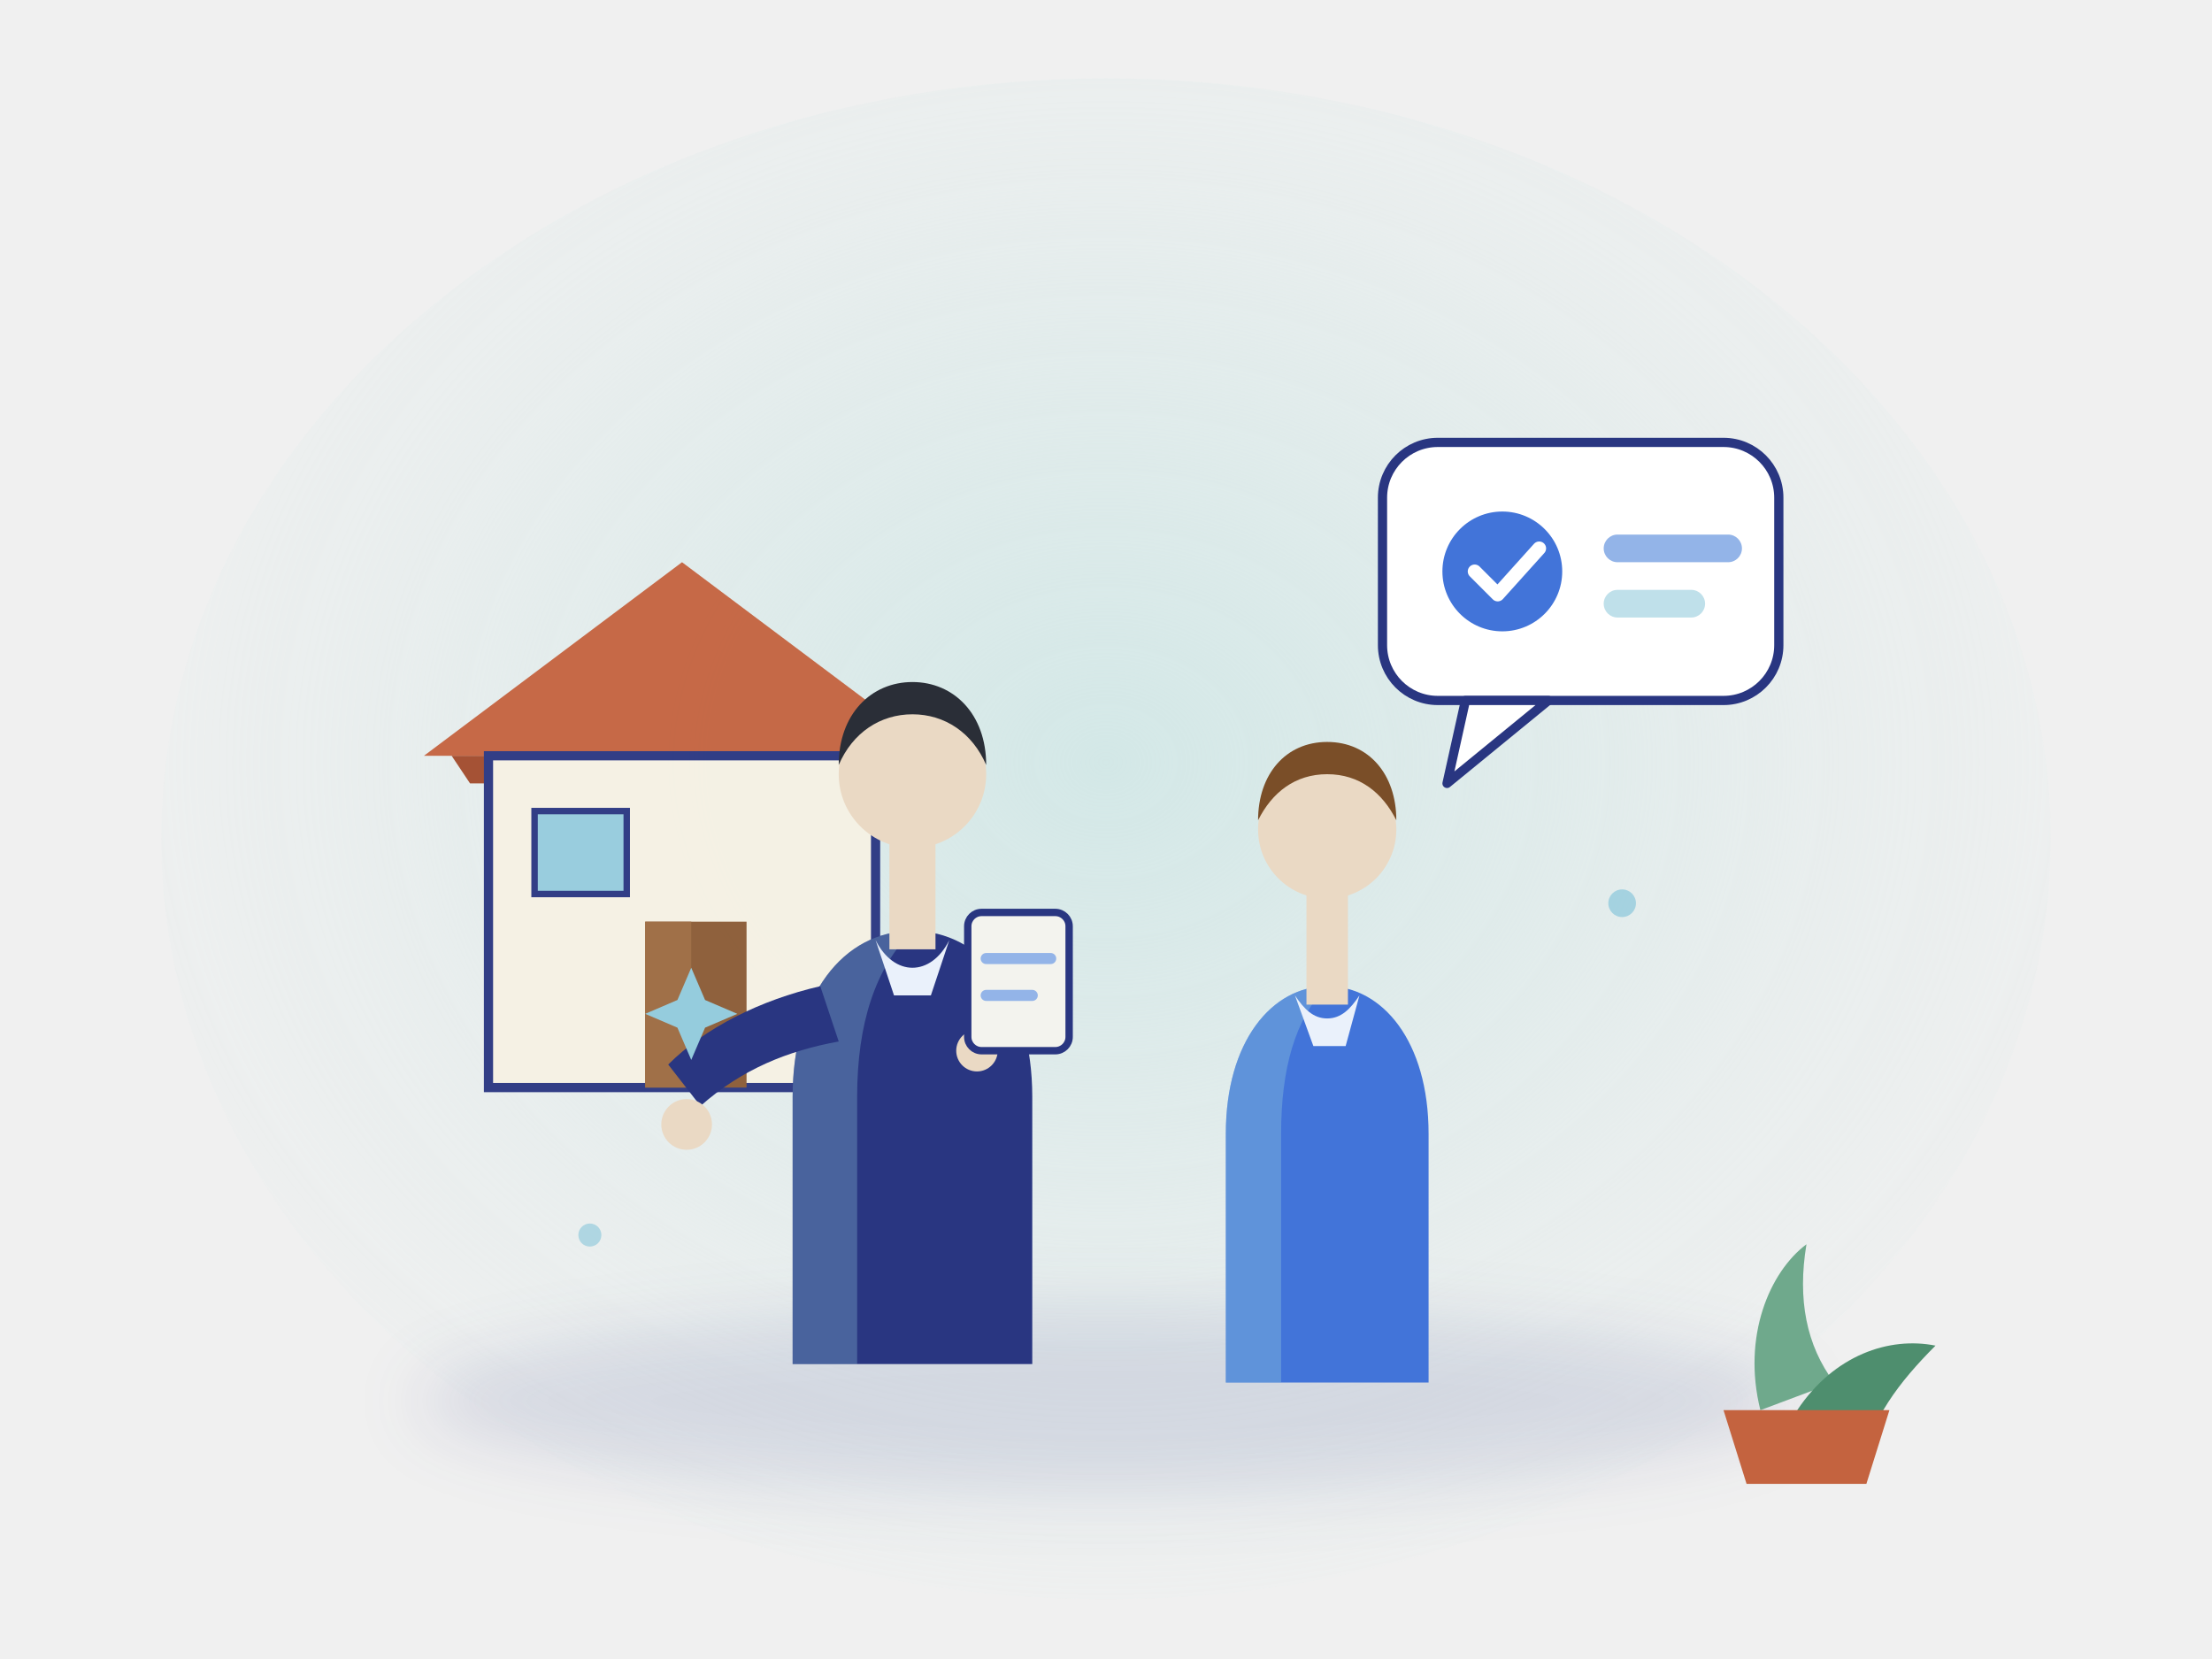
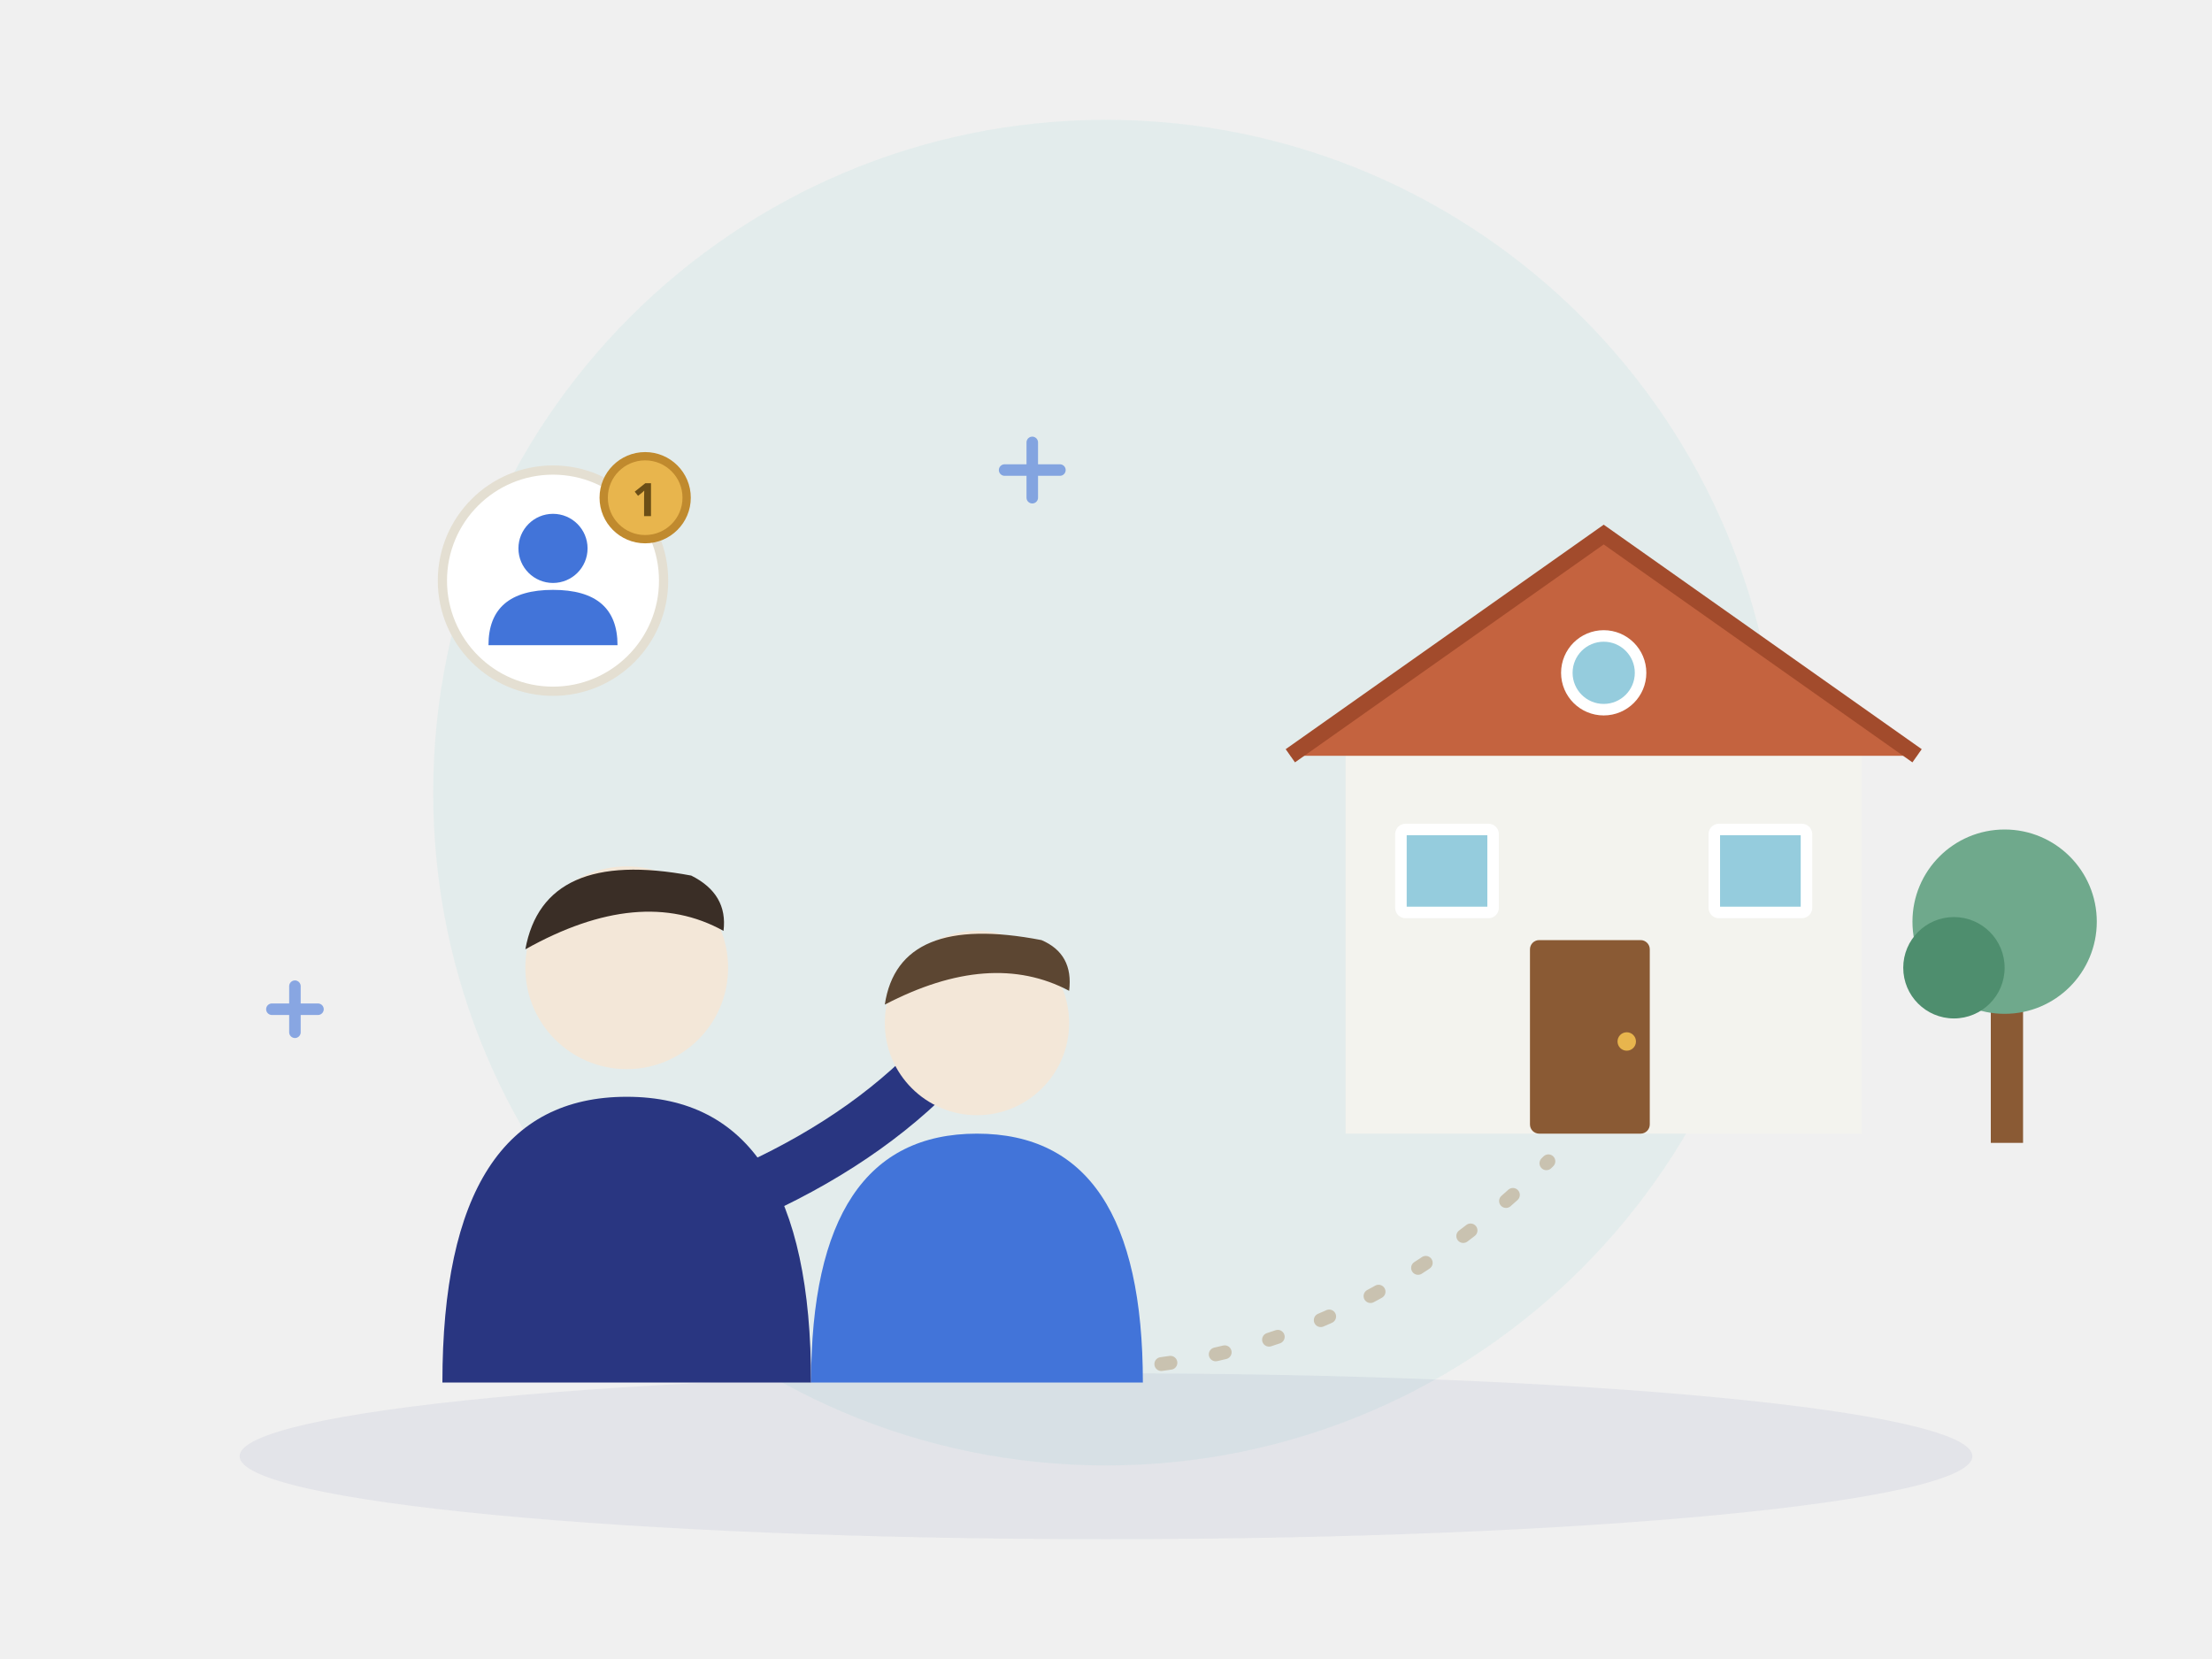
- <svg xmlns="http://www.w3.org/2000/svg" viewBox="0 0 480 360" fill="none">
-   <defs>
-     <radialGradient id="jrgGlow" cx="0.5" cy="0.45" r="0.6">
-       <stop offset="0" stop-color="#D0E7E6" stop-opacity="0.9" />
-       <stop offset="0.65" stop-color="#D0E7E6" stop-opacity="0.22" />
-       <stop offset="1" stop-color="#D0E7E6" stop-opacity="0" />
-     </radialGradient>
-     <filter id="jrgSoft" x="-40%" y="-40%" width="180%" height="180%">
-       <feGaussianBlur stdDeviation="7" />
-     </filter>
-   </defs>
-   <ellipse cx="240" cy="182" rx="205" ry="165" fill="url(#jrgGlow)" />
-   <ellipse cx="240" cy="304" rx="150" ry="20" fill="#293681" opacity="0.12" filter="url(#jrgSoft)" />
-   <g transform="translate(96 118)" opacity="0.95">
-     <path d="M-4 46L52 4l56 42z" fill="#C4633F" />
-     <path d="M2 46h100l-4 6H6z" fill="#A24B2C" />
-     <rect x="10" y="46" width="84" height="72" fill="#F6F1E4" stroke="#293681" stroke-width="2" />
-     <rect x="44" y="82" width="22" height="36" fill="#8A5A34" />
-     <rect x="44" y="82" width="10" height="36" fill="#9C6A40" />
-     <rect x="20" y="58" width="20" height="18" fill="#95CCDD" stroke="#293681" stroke-width="1.4" />
-   </g>
-   <g transform="translate(300 96)">
-     <rect x="0" y="0" width="86" height="56" rx="12" fill="#FFFFFF" stroke="#293681" stroke-width="2" />
-     <path d="M18 56l-4 18 22-18z" fill="#FFFFFF" stroke="#293681" stroke-width="2" stroke-linejoin="round" />
-     <circle cx="26" cy="28" r="13" fill="#4274D9" />
-     <path d="M20 28l5 5 9-10" stroke="#FFFFFF" stroke-width="3" stroke-linecap="round" stroke-linejoin="round" />
-     <rect x="48" y="20" width="30" height="6" rx="3" fill="#93B4E8" />
-     <rect x="48" y="32" width="22" height="6" rx="3" fill="#BFE0EA" />
-   </g>
-   <g transform="translate(198 0)">
-     <path d="M-26 296v-58c0-22 11-36 26-36s26 14 26 36v58z" fill="#293681" />
-     <path d="M-26 296v-58c0-22 11-36 26-36-8 8-12 20-12 36v58z" fill="#95CCDD" opacity="0.3" />
-     <path d="M-8 204c2 4 5 6 8 6s6-2 8-6l-4 12h-8z" fill="#EAF1FB" />
-     <path d="M-20 214c-13 3-25 9-33 17l7 9c9-8 19-12 30-14z" fill="#293681" />
-     <circle cx="-49" cy="244" r="5.5" fill="#EAD9C4" />
-     <circle cx="14" cy="228" r="4.5" fill="#EAD9C4" />
-     <rect x="12" y="198" width="22" height="30" rx="3" fill="#F3F3EE" stroke="#293681" stroke-width="1.6" />
-     <path d="M16 208h14M16 216h10" stroke="#93B4E8" stroke-width="2.4" stroke-linecap="round" />
-     <rect x="-5" y="180" width="10" height="26" fill="#EAD9C4" />
-     <circle cx="0" cy="168" r="16" fill="#EAD9C4" />
-     <path d="M-16 166c0-11 7-18 16-18s16 7 16 18c-3-7-9-11-16-11s-13 4-16 11z" fill="#2A2E37" />
-   </g>
-   <g transform="translate(288 0)">
-     <path d="M-22 300v-54c0-20 10-32 22-32s22 12 22 32v54z" fill="#4274D9" />
-     <path d="M-22 300v-54c0-20 10-32 22-32-7 7-10 18-10 32v54z" fill="#95CCDD" opacity="0.35" />
-     <path d="M-7 216c2 3 4 5 7 5s5-2 7-5l-3 11h-7z" fill="#EAF1FB" />
-     <rect x="-4.5" y="192" width="9" height="26" fill="#EAD9C4" />
-     <circle cx="0" cy="180" r="15" fill="#EAD9C4" />
-     <path d="M-15 178c0-10 6-17 15-17s15 7 15 17c-3-6-8-10-15-10s-12 4-15 10z" fill="#7A4E28" />
-   </g>
-   <path d="M150 210l3 7 7 3-7 3-3 7-3-7-7-3 7-3z" fill="#95CCDD" />
-   <circle cx="352" cy="196" r="3" fill="#95CCDD" opacity="0.8" />
-   <circle cx="128" cy="268" r="2.5" fill="#95CCDD" opacity="0.7" />
-   <path d="M382 306c-4-16 2-30 10-36-2 12 0 22 6 30" fill="#6FA98C" />
-   <path d="M390 306c8-12 20-16 30-14-8 8-14 16-16 26" fill="#4E8E6E" />
-   <path d="M374 306h36l-5 16h-26z" fill="#C4633F" />
+ <svg xmlns="http://www.w3.org/2000/svg" width="480" height="360" fill="none" viewBox="0 0 480 360">
+   <circle cx="240" cy="172" r="146" fill="#d0e7e6" opacity=".4" />
+   <ellipse cx="240" cy="316" fill="#293681" opacity=".07" rx="188" ry="18" />
+   <path fill="#f3f3ee" d="M292 164h112v82H292z" />
+   <path fill="#c4633f" d="m280 164 68-48 68 48Z" />
+   <path stroke="#a24b2c" stroke-width="3.5" d="m280 164 68-48 68 48" />
+   <rect width="26" height="42" x="332" y="204" fill="#8a5a34" rx="2" />
+   <circle cx="353" cy="226" r="2" fill="#e8b54d" />
+   <rect width="20" height="18" x="304" y="180" fill="#95ccdd" stroke="#fff" stroke-width="2.5" rx="1" />
+   <rect width="20" height="18" x="372" y="180" fill="#95ccdd" stroke="#fff" stroke-width="2.5" rx="1" />
+   <circle cx="348" cy="146" r="8" fill="#95ccdd" stroke="#fff" stroke-width="2.5" />
+   <path fill="#293681" d="M96 300q0-62 40-62t40 62Z" />
+   <path stroke="#293681" stroke-linecap="round" stroke-width="12" d="M164 258q26-12 42-30" />
+   <circle cx="212" cy="224" r="6.5" fill="#f3e7d8" />
+   <circle cx="136" cy="210" r="22" fill="#f3e7d8" />
+   <path fill="#3a2e26" d="M114 206q4-22 36-16 8 4 7 12-18-10-43 4" />
+   <path fill="#4274d9" d="M176 300q0-54 36-54t36 54Z" />
+   <circle cx="212" cy="222" r="20" fill="#f3e7d8" />
+   <path fill="#5c4632" d="M192 218q3-20 34-14 7 3 6 11-17-9-40 3" />
+   <path stroke="#c9c2b0" stroke-dasharray="2 10" stroke-linecap="round" stroke-width="3" d="M252 296q46-6 84-44" />
+   <circle cx="120" cy="126" r="24" fill="#fff" stroke="#e4dfd2" stroke-width="2" />
+   <circle cx="120" cy="119" r="7.5" fill="#4274d9" />
+   <path fill="#4274d9" d="M106 140q0-12 14-12t14 12" />
+   <circle cx="140" cy="108" r="9" fill="#e8b54d" stroke="#c08a2e" stroke-width="1.8" />
+   <text x="140" y="112" fill="#6b4e16" font-family="system-ui, sans-serif" font-size="10" font-weight="700" text-anchor="middle">1</text>
+   <path fill="#8a5a34" d="M432 216h7v32h-7z" />
+   <circle cx="435" cy="200" r="20" fill="#6fa98c" />
+   <circle cx="424" cy="210" r="11" fill="#4e8e6e" />
+   <path stroke="#4274d9" stroke-linecap="round" stroke-width="2.5" d="M224 96v12m-6-6h12M64 214v10m-5-5h10" opacity=".6" />
</svg>
